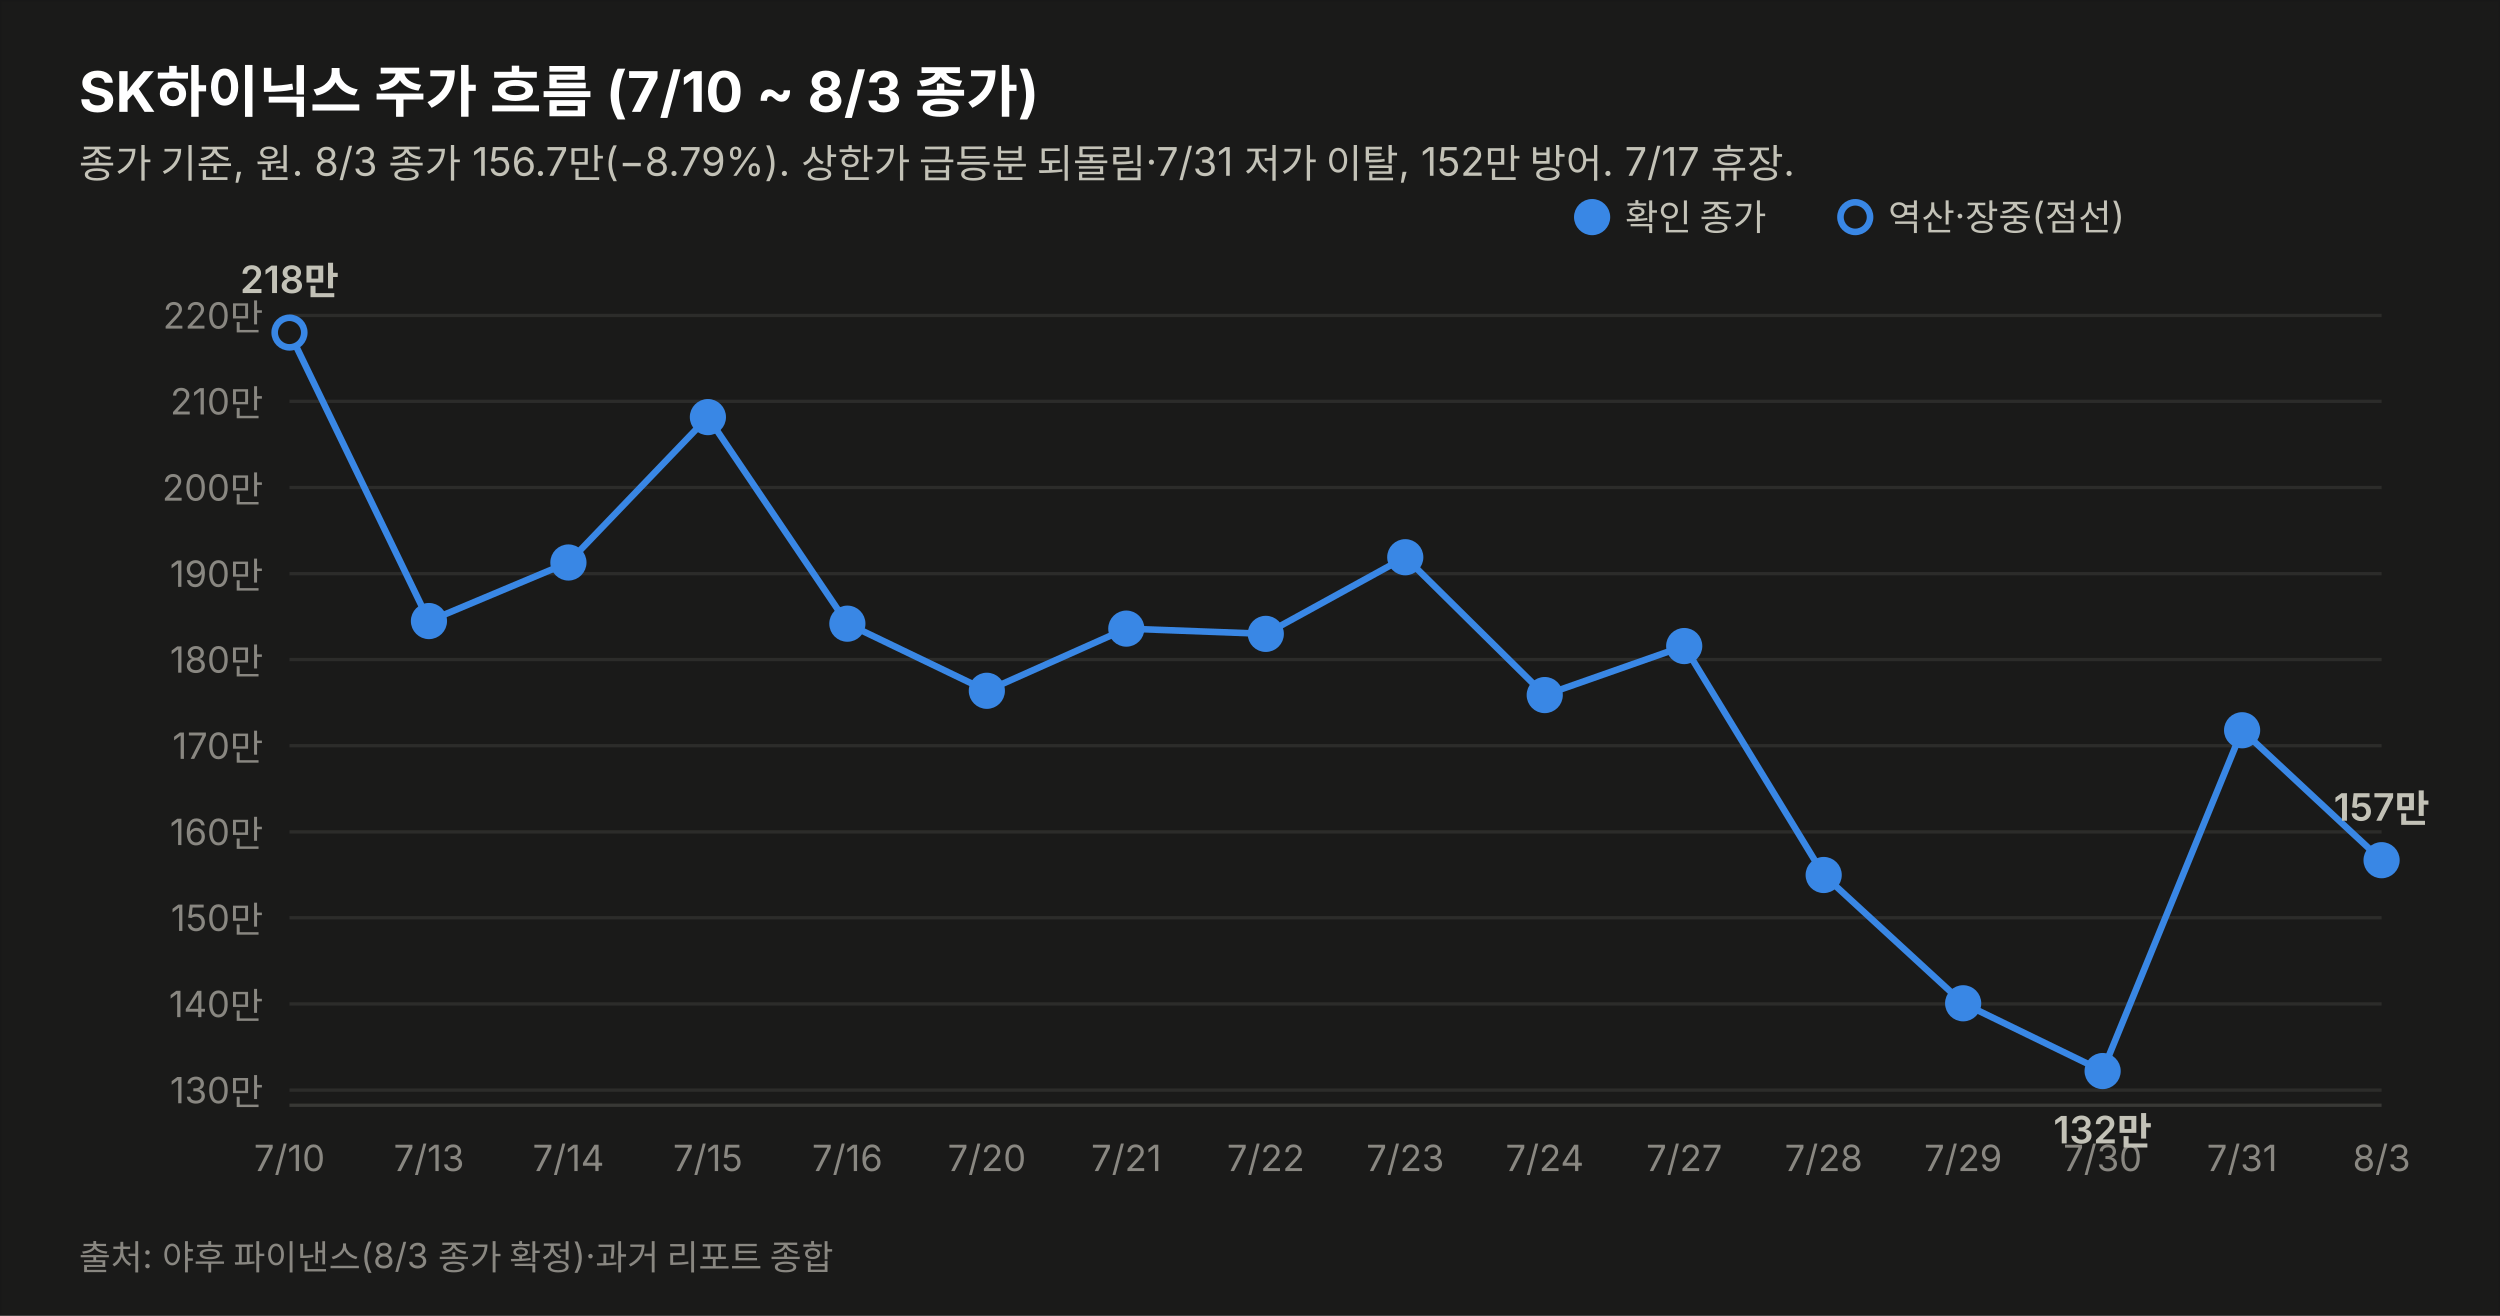
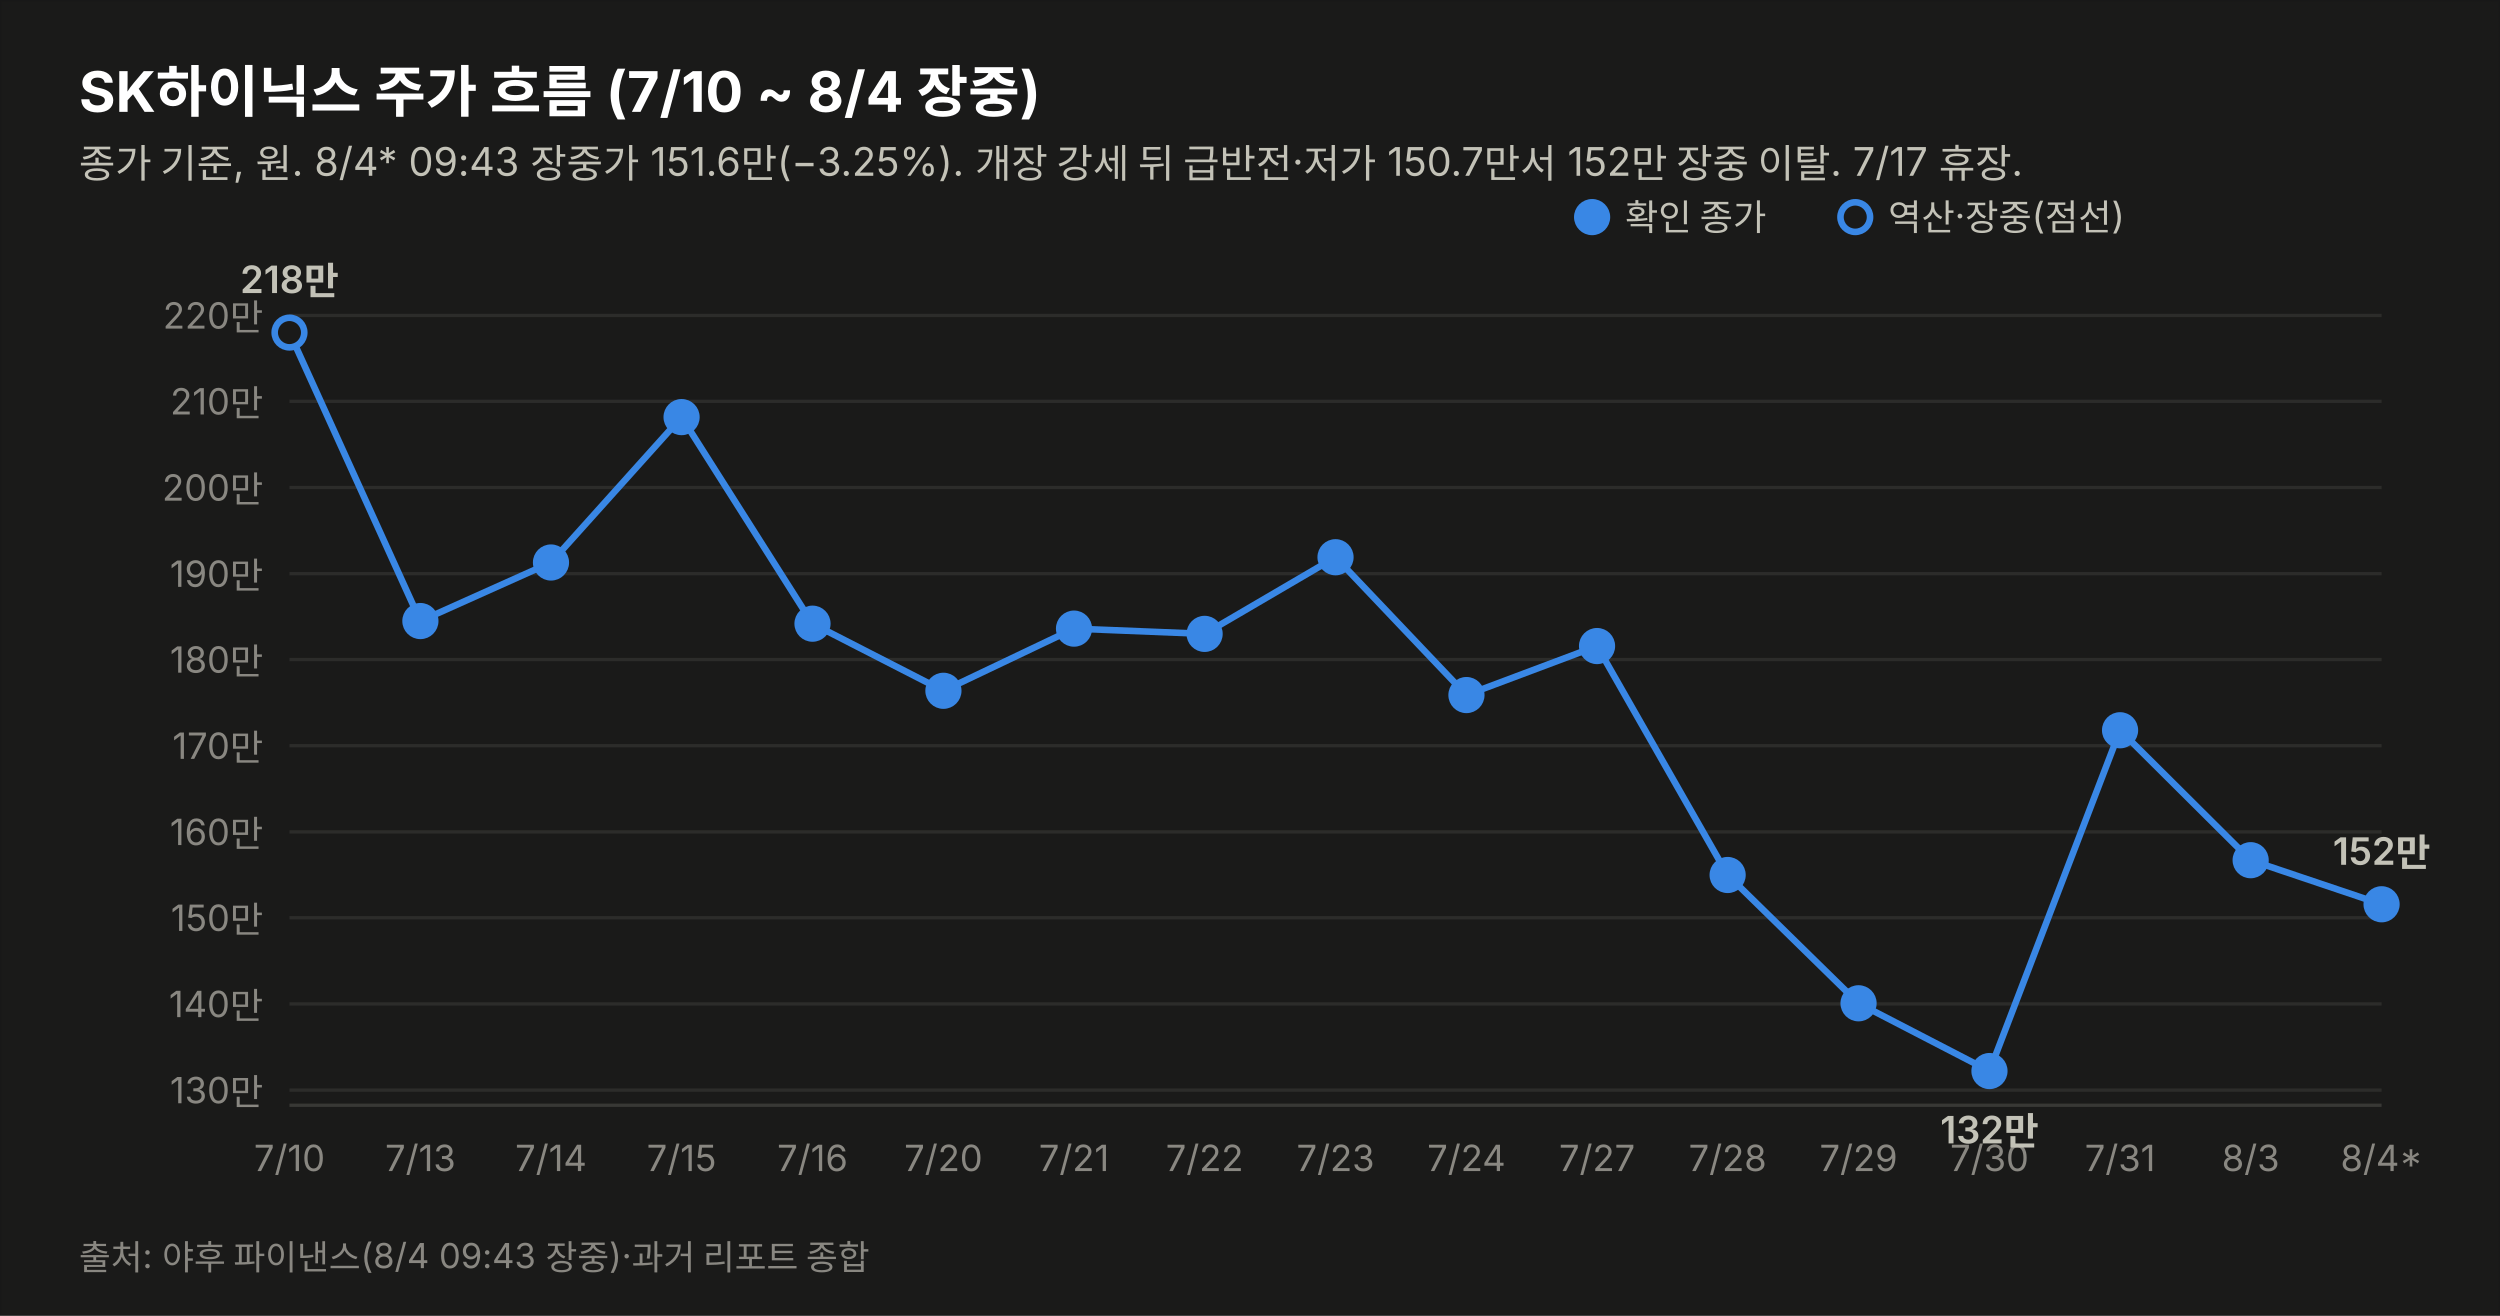
<svg xmlns="http://www.w3.org/2000/svg" width="760" height="400" viewBox="0 0 760 400" font-family="system-ui,-apple-system,&quot;Segoe UI&quot;,&quot;Malgun Gothic&quot;,&quot;Apple SD Gothic Neo&quot;,sans-serif">
  <rect width="760" height="400" fill="#1a1a19" stroke="rgba(11,11,11,0.10)" />
-   <text x="24" y="34" font-size="17" font-weight="700" fill="#ffffff">SK하이닉스 주가 흐름 (7/10 ~ 8/3 종가)</text>
-   <text x="24" y="54" font-size="12" fill="#c3c2b7">종가 기준, 원. 8/3 종가 156.7만(−8.79%). 상한가 급등분 되돌림·7/31 저가 이탈, 152만 방어. 7/17 휴장.</text>
+   <text x="24" y="34" font-size="17" font-weight="700" fill="#ffffff">SK하이닉스 주가 흐름 (7/10 ~ 8/4 장중)</text>
+   <text x="24" y="54" font-size="12" fill="#c3c2b7">종가 기준, 원. 8/4* 09:43 장중가 151.6만(−3.25%). 개장 강세 뒤 급반전·저가 150.7만서 152만 장중 이탈. 7/17 휴장.</text>
  <line x1="88" y1="331.4" x2="724" y2="331.4" stroke="#2c2c2a" stroke-width="1" />
  <text x="80" y="335.4" font-size="11" fill="#898781" text-anchor="end" style="font-variant-numeric:tabular-nums">130만</text>
  <line x1="88" y1="305.2" x2="724" y2="305.2" stroke="#2c2c2a" stroke-width="1" />
  <text x="80" y="309.2" font-size="11" fill="#898781" text-anchor="end" style="font-variant-numeric:tabular-nums">140만</text>
  <line x1="88" y1="279.0" x2="724" y2="279.0" stroke="#2c2c2a" stroke-width="1" />
  <text x="80" y="283.0" font-size="11" fill="#898781" text-anchor="end" style="font-variant-numeric:tabular-nums">150만</text>
  <line x1="88" y1="252.9" x2="724" y2="252.9" stroke="#2c2c2a" stroke-width="1" />
  <text x="80" y="256.9" font-size="11" fill="#898781" text-anchor="end" style="font-variant-numeric:tabular-nums">160만</text>
  <line x1="88" y1="226.7" x2="724" y2="226.7" stroke="#2c2c2a" stroke-width="1" />
  <text x="80" y="230.7" font-size="11" fill="#898781" text-anchor="end" style="font-variant-numeric:tabular-nums">170만</text>
  <line x1="88" y1="200.5" x2="724" y2="200.5" stroke="#2c2c2a" stroke-width="1" />
  <text x="80" y="204.5" font-size="11" fill="#898781" text-anchor="end" style="font-variant-numeric:tabular-nums">180만</text>
  <line x1="88" y1="174.4" x2="724" y2="174.4" stroke="#2c2c2a" stroke-width="1" />
  <text x="80" y="178.4" font-size="11" fill="#898781" text-anchor="end" style="font-variant-numeric:tabular-nums">190만</text>
  <line x1="88" y1="148.2" x2="724" y2="148.2" stroke="#2c2c2a" stroke-width="1" />
  <text x="80" y="152.2" font-size="11" fill="#898781" text-anchor="end" style="font-variant-numeric:tabular-nums">200만</text>
  <line x1="88" y1="122.0" x2="724" y2="122.0" stroke="#2c2c2a" stroke-width="1" />
  <text x="80" y="126.0" font-size="11" fill="#898781" text-anchor="end" style="font-variant-numeric:tabular-nums">210만</text>
  <line x1="88" y1="95.9" x2="724" y2="95.9" stroke="#2c2c2a" stroke-width="1" />
  <text x="80" y="99.9" font-size="11" fill="#898781" text-anchor="end" style="font-variant-numeric:tabular-nums">220만</text>
  <line x1="88" y1="336" x2="724" y2="336" stroke="#383835" stroke-width="1" />
-   <path d="M88.0,101.1 L130.4,188.8 L172.8,171.0 L215.2,126.8 L257.6,189.6 L300.0,210.0 L342.4,191.1 L384.8,192.7 L427.2,169.4 L469.6,211.3 L512.0,196.4 L554.4,266.0 L596.8,305.0 L639.2,325.6 L681.6,222.0 L724.0,261.5" fill="none" stroke="#3987e5" stroke-width="2" />
+   <path d="M88.0,101.1 L127.8,188.8 L167.5,171.0 L207.2,126.8 L247.0,189.6 L286.8,210.0 L326.5,191.1 L366.2,192.7 L406.0,169.4 L445.8,211.3 L485.5,196.4 L525.2,266.0 L565.0,305.0 L604.8,325.6 L644.5,222.0 L684.2,261.5 L724.0,274.9" fill="none" stroke="#3987e5" stroke-width="2" />
  <circle cx="88.0" cy="101.1" r="4.5" fill="#1a1a19" stroke="#3987e5" stroke-width="2" />
  <text x="88.0" y="356" font-size="11" fill="#898781" text-anchor="middle">7/10</text>
  <text x="88.0" y="89.1" font-size="11.5" font-weight="600" fill="#c3c2b7" text-anchor="middle" style="font-variant-numeric:tabular-nums">218만</text>
-   <circle cx="130.4" cy="188.8" r="4.5" fill="#3987e5" stroke="#3987e5" stroke-width="2" />
-   <text x="130.4" y="356" font-size="11" fill="#898781" text-anchor="middle">7/13</text>
-   <circle cx="172.8" cy="171.0" r="4.5" fill="#3987e5" stroke="#3987e5" stroke-width="2" />
-   <text x="172.8" y="356" font-size="11" fill="#898781" text-anchor="middle">7/14</text>
-   <circle cx="215.2" cy="126.8" r="4.5" fill="#3987e5" stroke="#3987e5" stroke-width="2" />
-   <text x="215.2" y="356" font-size="11" fill="#898781" text-anchor="middle">7/15</text>
-   <circle cx="257.6" cy="189.6" r="4.5" fill="#3987e5" stroke="#3987e5" stroke-width="2" />
-   <text x="257.6" y="356" font-size="11" fill="#898781" text-anchor="middle">7/16</text>
-   <circle cx="300.0" cy="210.0" r="4.5" fill="#3987e5" stroke="#3987e5" stroke-width="2" />
-   <text x="300.0" y="356" font-size="11" fill="#898781" text-anchor="middle">7/20</text>
-   <circle cx="342.4" cy="191.1" r="4.5" fill="#3987e5" stroke="#3987e5" stroke-width="2" />
-   <text x="342.4" y="356" font-size="11" fill="#898781" text-anchor="middle">7/21</text>
-   <circle cx="384.8" cy="192.7" r="4.5" fill="#3987e5" stroke="#3987e5" stroke-width="2" />
-   <text x="384.8" y="356" font-size="11" fill="#898781" text-anchor="middle">7/22</text>
-   <circle cx="427.2" cy="169.4" r="4.5" fill="#3987e5" stroke="#3987e5" stroke-width="2" />
-   <text x="427.2" y="356" font-size="11" fill="#898781" text-anchor="middle">7/23</text>
-   <circle cx="469.6" cy="211.3" r="4.5" fill="#3987e5" stroke="#3987e5" stroke-width="2" />
-   <text x="469.6" y="356" font-size="11" fill="#898781" text-anchor="middle">7/24</text>
-   <circle cx="512.0" cy="196.4" r="4.5" fill="#3987e5" stroke="#3987e5" stroke-width="2" />
-   <text x="512.0" y="356" font-size="11" fill="#898781" text-anchor="middle">7/27</text>
-   <circle cx="554.4" cy="266.0" r="4.5" fill="#3987e5" stroke="#3987e5" stroke-width="2" />
-   <text x="554.4" y="356" font-size="11" fill="#898781" text-anchor="middle">7/28</text>
-   <circle cx="596.8" cy="305.0" r="4.5" fill="#3987e5" stroke="#3987e5" stroke-width="2" />
-   <text x="596.8" y="356" font-size="11" fill="#898781" text-anchor="middle">7/29</text>
-   <circle cx="639.2" cy="325.6" r="4.5" fill="#3987e5" stroke="#3987e5" stroke-width="2" />
-   <text x="639.2" y="356" font-size="11" fill="#898781" text-anchor="middle">7/30</text>
-   <text x="639.2" y="347.6" font-size="11.5" font-weight="600" fill="#c3c2b7" text-anchor="middle" style="font-variant-numeric:tabular-nums">132만</text>
-   <circle cx="681.6" cy="222.0" r="4.5" fill="#3987e5" stroke="#3987e5" stroke-width="2" />
-   <text x="681.6" y="356" font-size="11" fill="#898781" text-anchor="middle">7/31</text>
-   <circle cx="724.0" cy="261.5" r="4.5" fill="#3987e5" stroke="#3987e5" stroke-width="2" />
-   <text x="724.0" y="356" font-size="11" fill="#898781" text-anchor="middle">8/3</text>
-   <text x="724.0" y="249.5" font-size="11.5" font-weight="600" fill="#c3c2b7" text-anchor="middle" style="font-variant-numeric:tabular-nums">157만</text>
+   <circle cx="127.8" cy="188.8" r="4.5" fill="#3987e5" stroke="#3987e5" stroke-width="2" />
+   <text x="127.8" y="356" font-size="11" fill="#898781" text-anchor="middle">7/13</text>
+   <circle cx="167.5" cy="171.0" r="4.5" fill="#3987e5" stroke="#3987e5" stroke-width="2" />
+   <text x="167.5" y="356" font-size="11" fill="#898781" text-anchor="middle">7/14</text>
+   <circle cx="207.2" cy="126.8" r="4.5" fill="#3987e5" stroke="#3987e5" stroke-width="2" />
+   <text x="207.2" y="356" font-size="11" fill="#898781" text-anchor="middle">7/15</text>
+   <circle cx="247.0" cy="189.6" r="4.5" fill="#3987e5" stroke="#3987e5" stroke-width="2" />
+   <text x="247.0" y="356" font-size="11" fill="#898781" text-anchor="middle">7/16</text>
+   <circle cx="286.8" cy="210.0" r="4.5" fill="#3987e5" stroke="#3987e5" stroke-width="2" />
+   <text x="286.8" y="356" font-size="11" fill="#898781" text-anchor="middle">7/20</text>
+   <circle cx="326.5" cy="191.1" r="4.5" fill="#3987e5" stroke="#3987e5" stroke-width="2" />
+   <text x="326.5" y="356" font-size="11" fill="#898781" text-anchor="middle">7/21</text>
+   <circle cx="366.2" cy="192.7" r="4.5" fill="#3987e5" stroke="#3987e5" stroke-width="2" />
+   <text x="366.2" y="356" font-size="11" fill="#898781" text-anchor="middle">7/22</text>
+   <circle cx="406.0" cy="169.4" r="4.5" fill="#3987e5" stroke="#3987e5" stroke-width="2" />
+   <text x="406.0" y="356" font-size="11" fill="#898781" text-anchor="middle">7/23</text>
+   <circle cx="445.8" cy="211.3" r="4.5" fill="#3987e5" stroke="#3987e5" stroke-width="2" />
+   <text x="445.8" y="356" font-size="11" fill="#898781" text-anchor="middle">7/24</text>
+   <circle cx="485.5" cy="196.4" r="4.5" fill="#3987e5" stroke="#3987e5" stroke-width="2" />
+   <text x="485.5" y="356" font-size="11" fill="#898781" text-anchor="middle">7/27</text>
+   <circle cx="525.2" cy="266.0" r="4.5" fill="#3987e5" stroke="#3987e5" stroke-width="2" />
+   <text x="525.2" y="356" font-size="11" fill="#898781" text-anchor="middle">7/28</text>
+   <circle cx="565.0" cy="305.0" r="4.5" fill="#3987e5" stroke="#3987e5" stroke-width="2" />
+   <text x="565.0" y="356" font-size="11" fill="#898781" text-anchor="middle">7/29</text>
+   <circle cx="604.8" cy="325.6" r="4.5" fill="#3987e5" stroke="#3987e5" stroke-width="2" />
+   <text x="604.8" y="356" font-size="11" fill="#898781" text-anchor="middle">7/30</text>
+   <text x="604.8" y="347.6" font-size="11.5" font-weight="600" fill="#c3c2b7" text-anchor="middle" style="font-variant-numeric:tabular-nums">132만</text>
+   <circle cx="644.5" cy="222.0" r="4.5" fill="#3987e5" stroke="#3987e5" stroke-width="2" />
+   <text x="644.5" y="356" font-size="11" fill="#898781" text-anchor="middle">7/31</text>
+   <circle cx="684.2" cy="261.5" r="4.5" fill="#3987e5" stroke="#3987e5" stroke-width="2" />
+   <text x="684.2" y="356" font-size="11" fill="#898781" text-anchor="middle">8/3</text>
+   <circle cx="724.0" cy="274.9" r="4.5" fill="#3987e5" stroke="#3987e5" stroke-width="2" />
+   <text x="724.0" y="356" font-size="11" fill="#898781" text-anchor="middle">8/4*</text>
+   <text x="724.0" y="262.9" font-size="11.5" font-weight="600" fill="#c3c2b7" text-anchor="middle" style="font-variant-numeric:tabular-nums">152만</text>
  <circle cx="484" cy="66" r="4.5" fill="#3987e5" stroke="#3987e5" stroke-width="2" />
  <text x="494" y="70" font-size="11" fill="#c3c2b7">확인 종가</text>
  <circle cx="564" cy="66" r="4.5" fill="#1a1a19" stroke="#3987e5" stroke-width="2" />
  <text x="574" y="70" font-size="11" fill="#c3c2b7">역산·장중(점선)</text>
-   <text x="24" y="386" font-size="10.5" fill="#898781">출처: 야후 파이낸스(8/3 종가 확정)·과거 리포트 종합</text>
+   <text x="24" y="386" font-size="10.5" fill="#898781">출처: 야후 파이낸스(8/4 09:43 장중)·과거 리포트 종합</text>
</svg>
